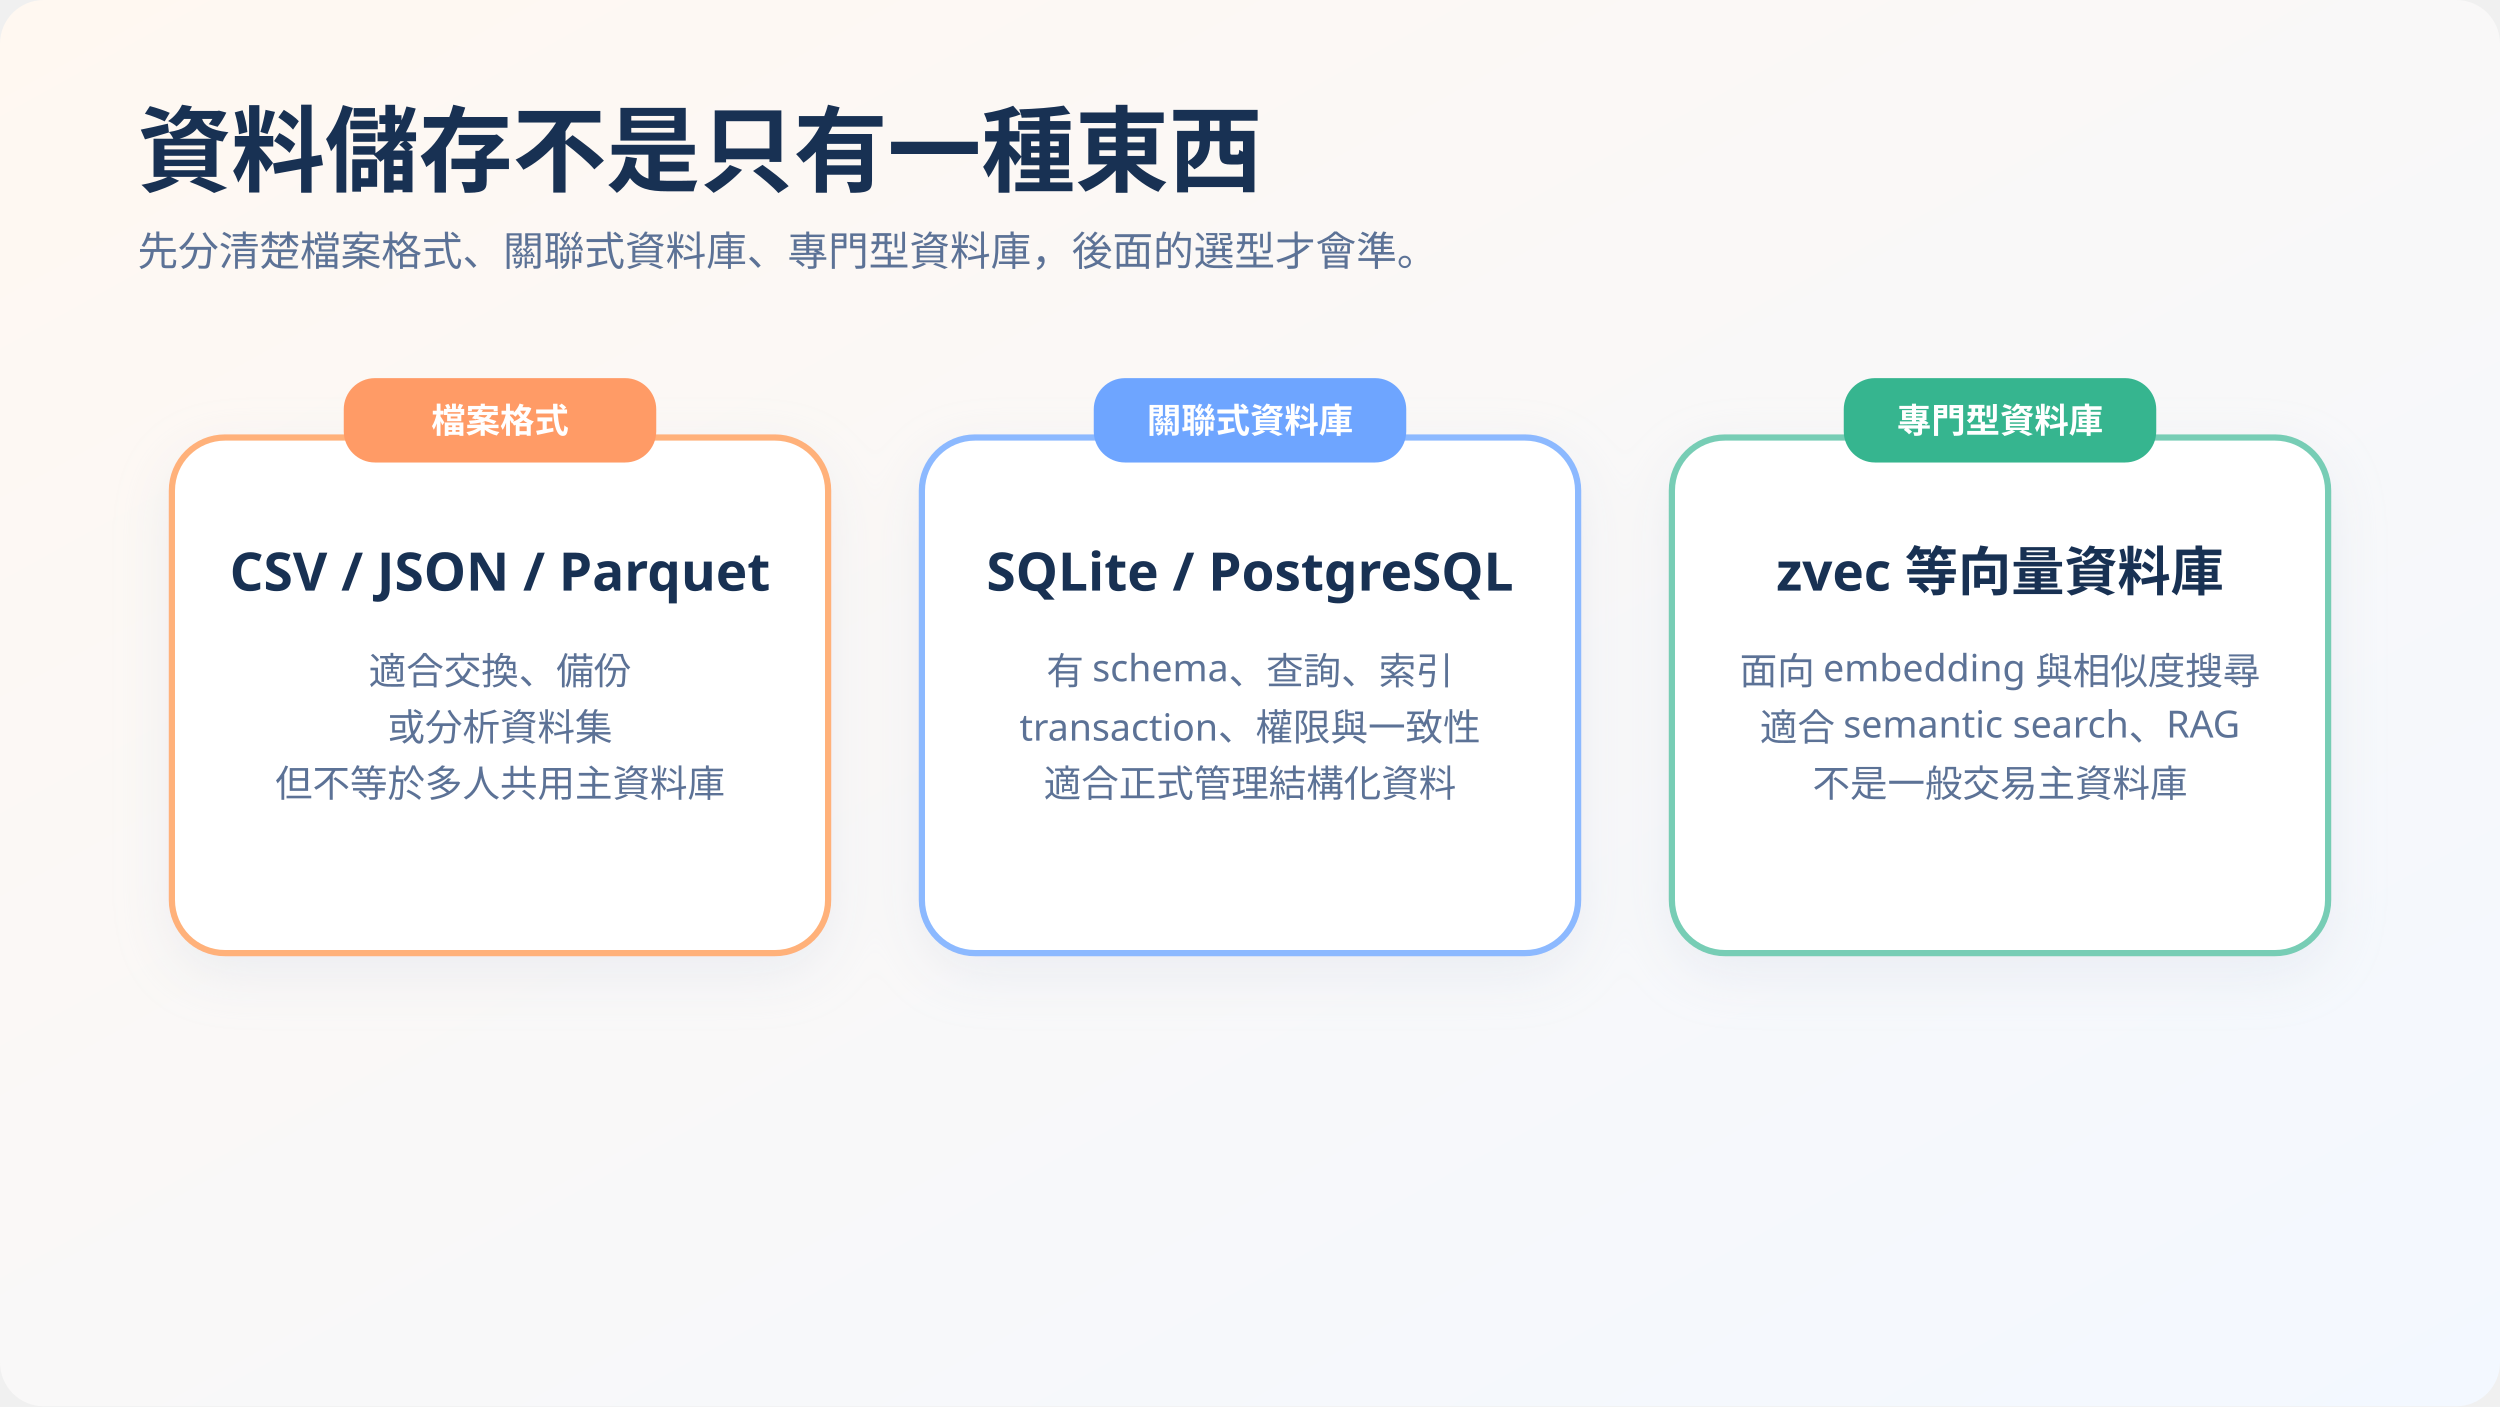
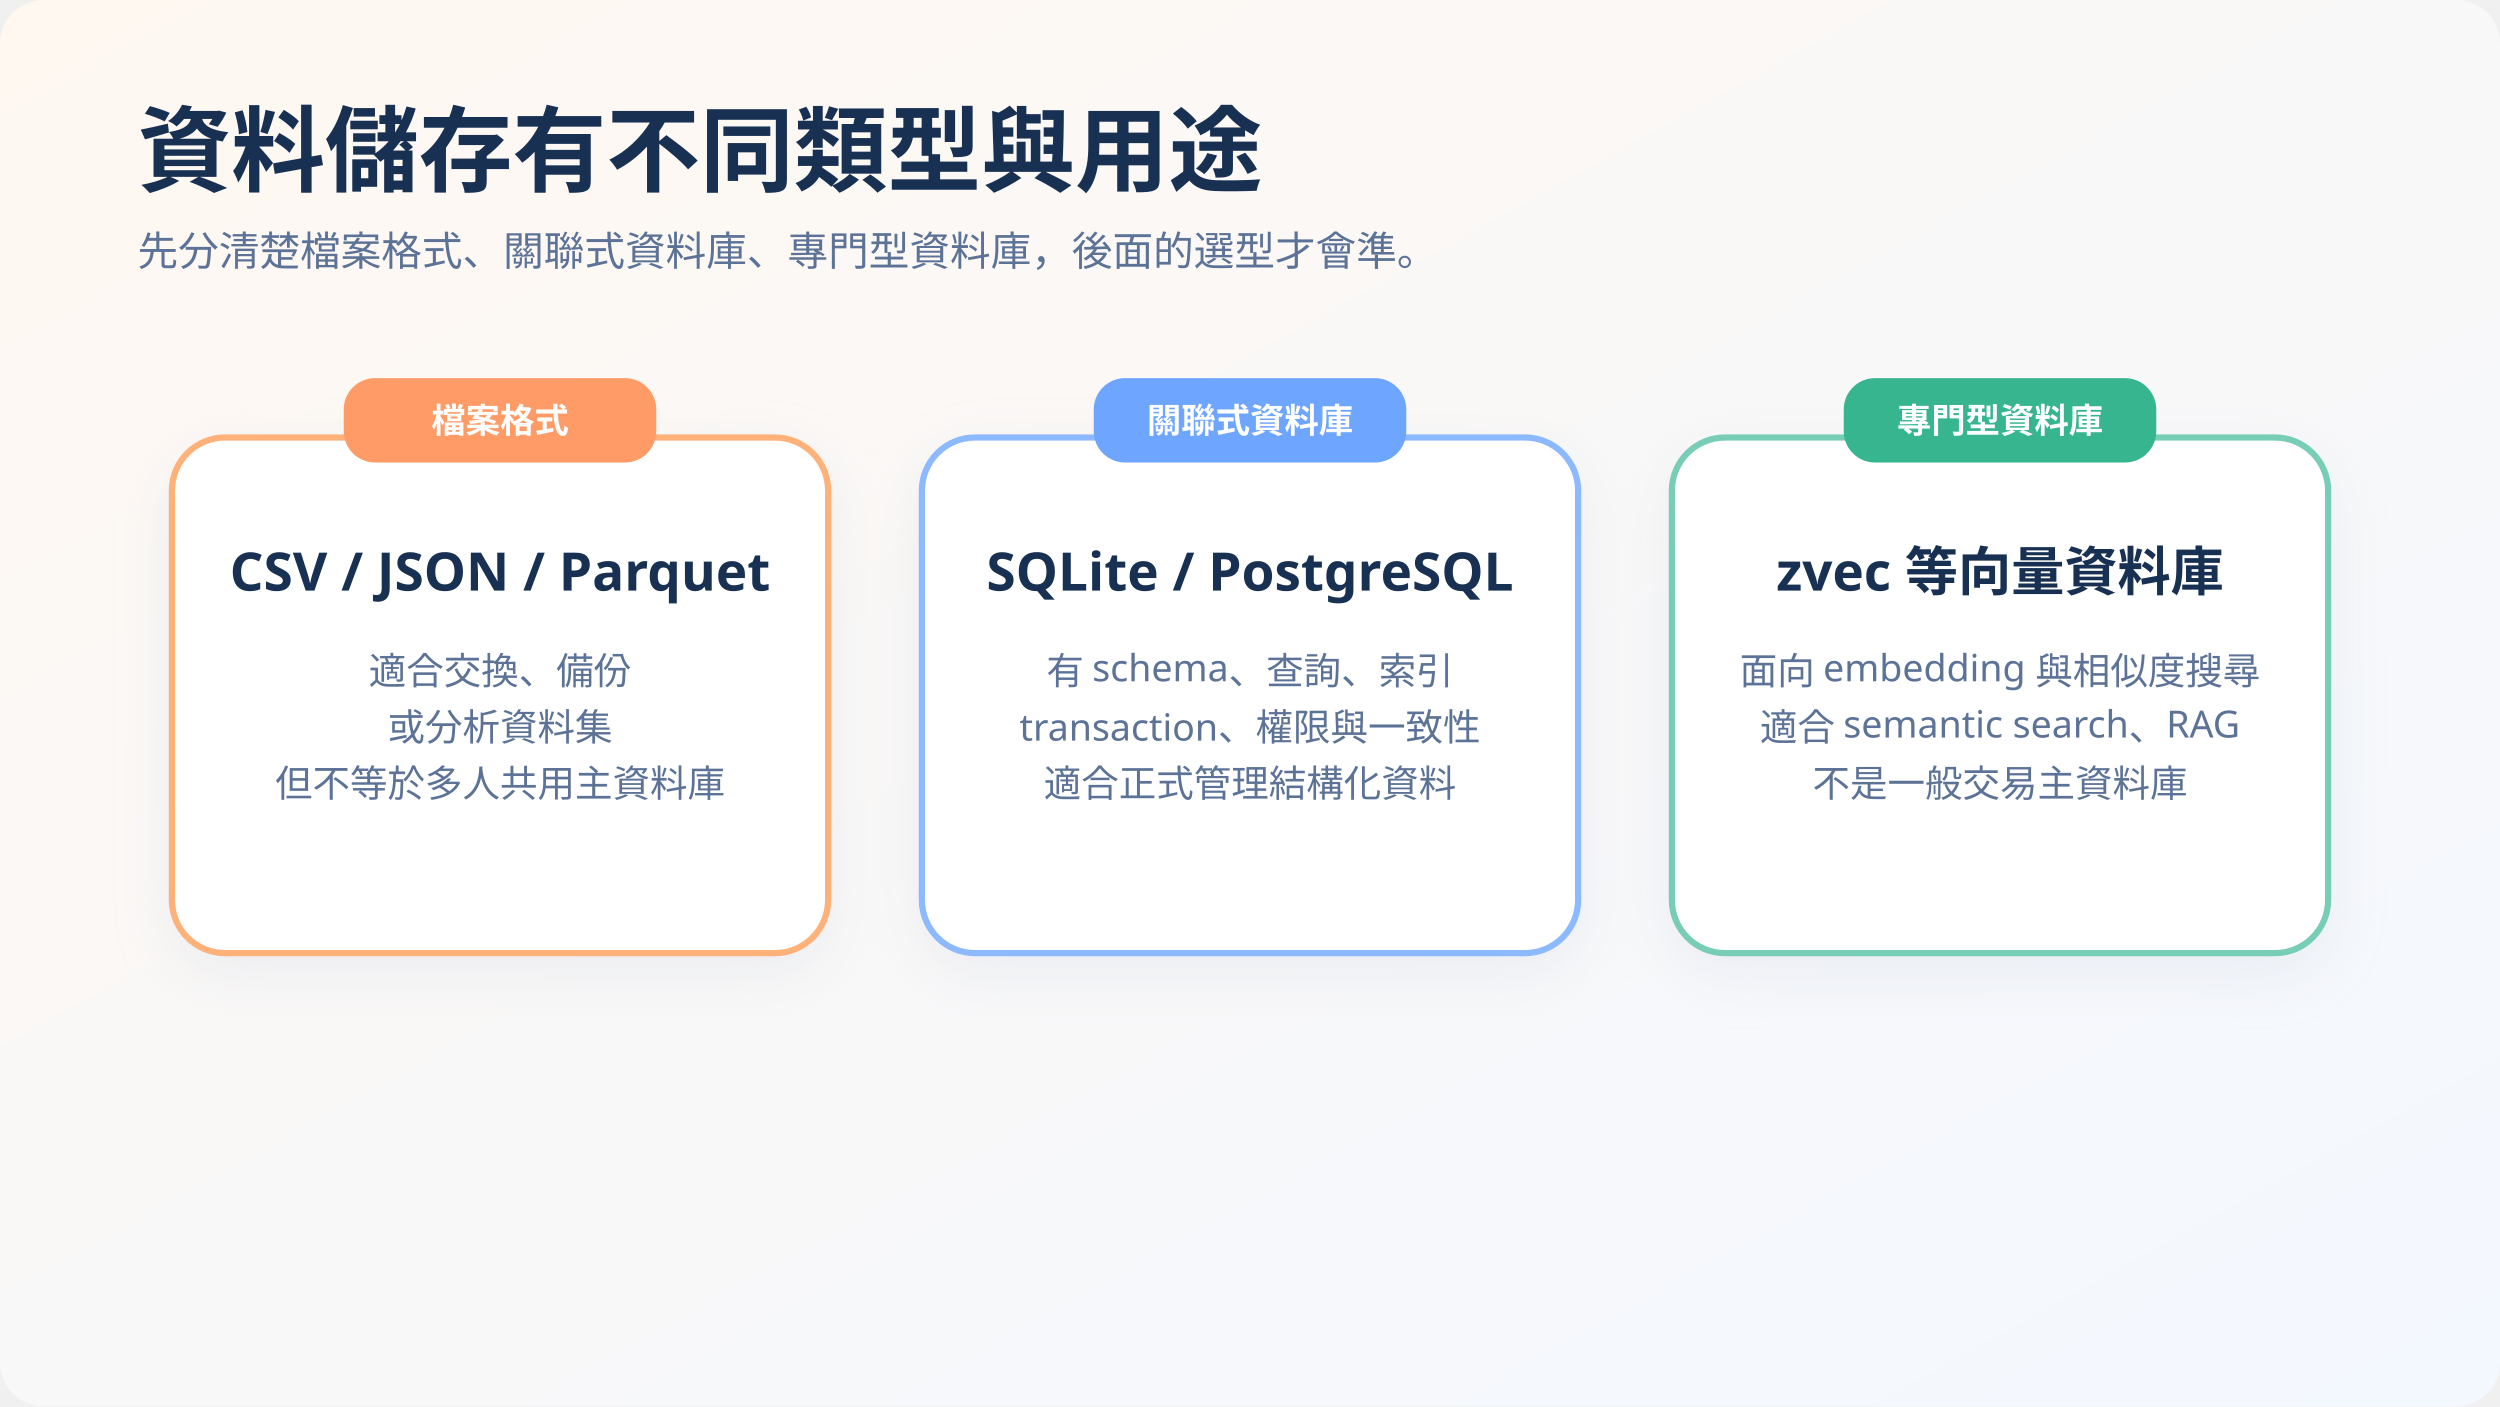
<svg xmlns="http://www.w3.org/2000/svg" width="1600" height="900" viewBox="0 0 1600 900" role="img" aria-labelledby="title desc">
  <defs>
    <linearGradient id="bg" x1="0" y1="0" x2="1" y2="1">
      <stop offset="0%" stop-color="#fff8f1" />
      <stop offset="100%" stop-color="#f3f8ff" />
    </linearGradient>
    <filter id="shadow" x="-20%" y="-20%" width="140%" height="140%">
      <feDropShadow dx="0" dy="12" stdDeviation="18" flood-color="#d9dde8" flood-opacity="0.42" />
    </filter>
    <style>
      .title { font: 700 60px "Noto Sans TC","Microsoft JhengHei",sans-serif; fill: #183153; }
      .subtitle { font: 400 26px "Noto Sans TC","Microsoft JhengHei",sans-serif; fill: #5c7296; }
      .card-title { font: 700 34px "Noto Sans TC","Microsoft JhengHei",sans-serif; fill: #183153; text-anchor: middle; }
      .line { font: 400 24px "Noto Sans TC","Microsoft JhengHei",sans-serif; fill: #5c7296; text-anchor: middle; }
      .badge { font: 700 22px "Noto Sans TC","Microsoft JhengHei",sans-serif; fill: #ffffff; text-anchor: middle; }
    </style>
  </defs>
  <rect width="1600" height="900" rx="28" fill="url(#bg)" />
-   <text x="88" y="118" class="title">資料儲存不是只有一種東西</text>
+   <text x="88" y="118" class="title">資料儲存有不同類型與用途</text>
  <text x="88" y="170" class="subtitle">先分清楚檔案格式、關聯式資料庫、專門型資料庫，後面的選型才會準。</text>
  <g filter="url(#shadow)">
    <rect x="110" y="280" width="420" height="330" rx="34" fill="#ffffff" stroke="#ffb17a" stroke-width="4" />
    <rect x="590" y="280" width="420" height="330" rx="34" fill="#ffffff" stroke="#8cb9ff" stroke-width="4" />
    <rect x="1070" y="280" width="420" height="330" rx="34" fill="#ffffff" stroke="#77cdb5" stroke-width="4" />
  </g>
  <rect x="220" y="242" width="200" height="54" rx="20" fill="#ff9b66" />
  <rect x="700" y="242" width="200" height="54" rx="20" fill="#6ea5ff" />
  <rect x="1180" y="242" width="200" height="54" rx="20" fill="#36b58f" />
  <text x="320" y="277" class="badge">檔案格式</text>
  <text x="800" y="277" class="badge">關聯式資料庫</text>
  <text x="1280" y="277" class="badge">專門型資料庫</text>
  <text x="320" y="378" class="card-title">CSV / JSON / Parquet</text>
  <text x="320" y="438" class="line">適合交換、備份</text>
  <text x="320" y="474" class="line">或分析資料集</text>
  <text x="320" y="510" class="line">但不等於多人共用主資料庫</text>
  <text x="800" y="378" class="card-title">SQLite / PostgreSQL</text>
  <text x="800" y="438" class="line">有 schema、查詢、索引</text>
  <text x="800" y="474" class="line">transaction、權限與一致性</text>
  <text x="800" y="510" class="line">適合正式管理結構化資料</text>
  <text x="1280" y="378" class="card-title">zvec 等向量資料庫</text>
  <text x="1280" y="438" class="line">面向 embedding 與相似度搜尋</text>
  <text x="1280" y="474" class="line">適合 semantic search、RAG</text>
  <text x="1280" y="510" class="line">不是一般交易主資料庫</text>
</svg>
